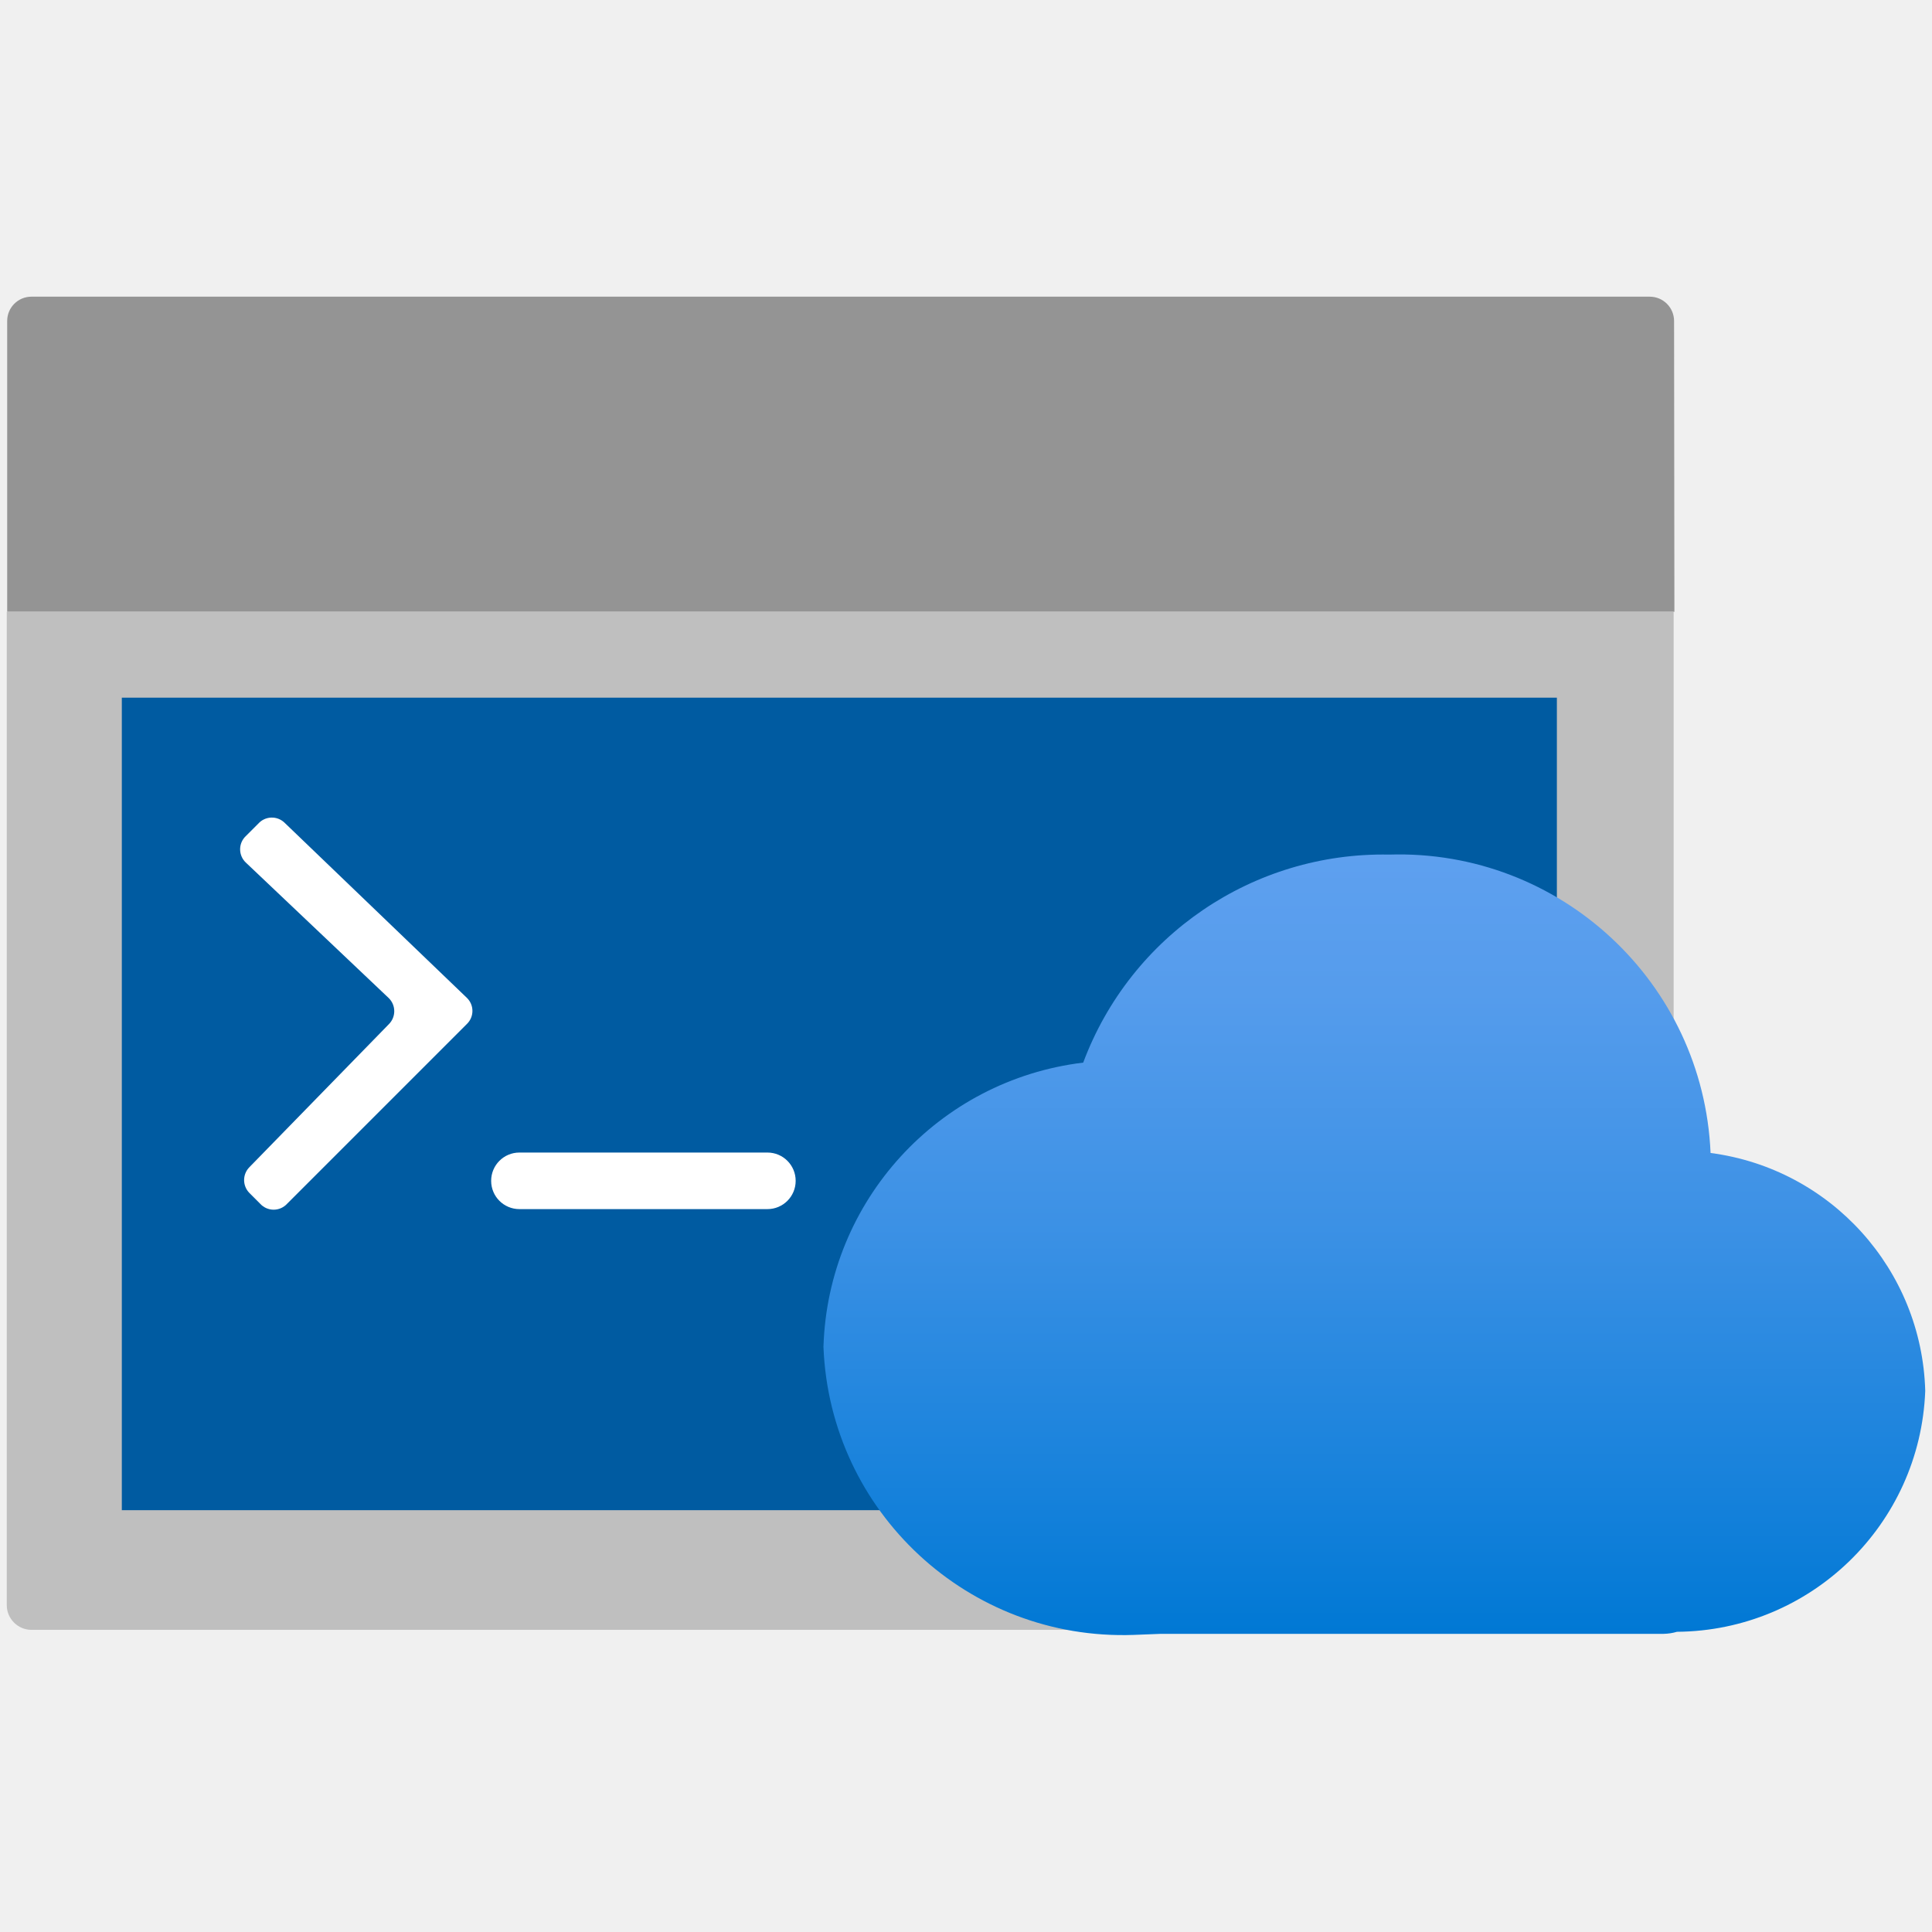
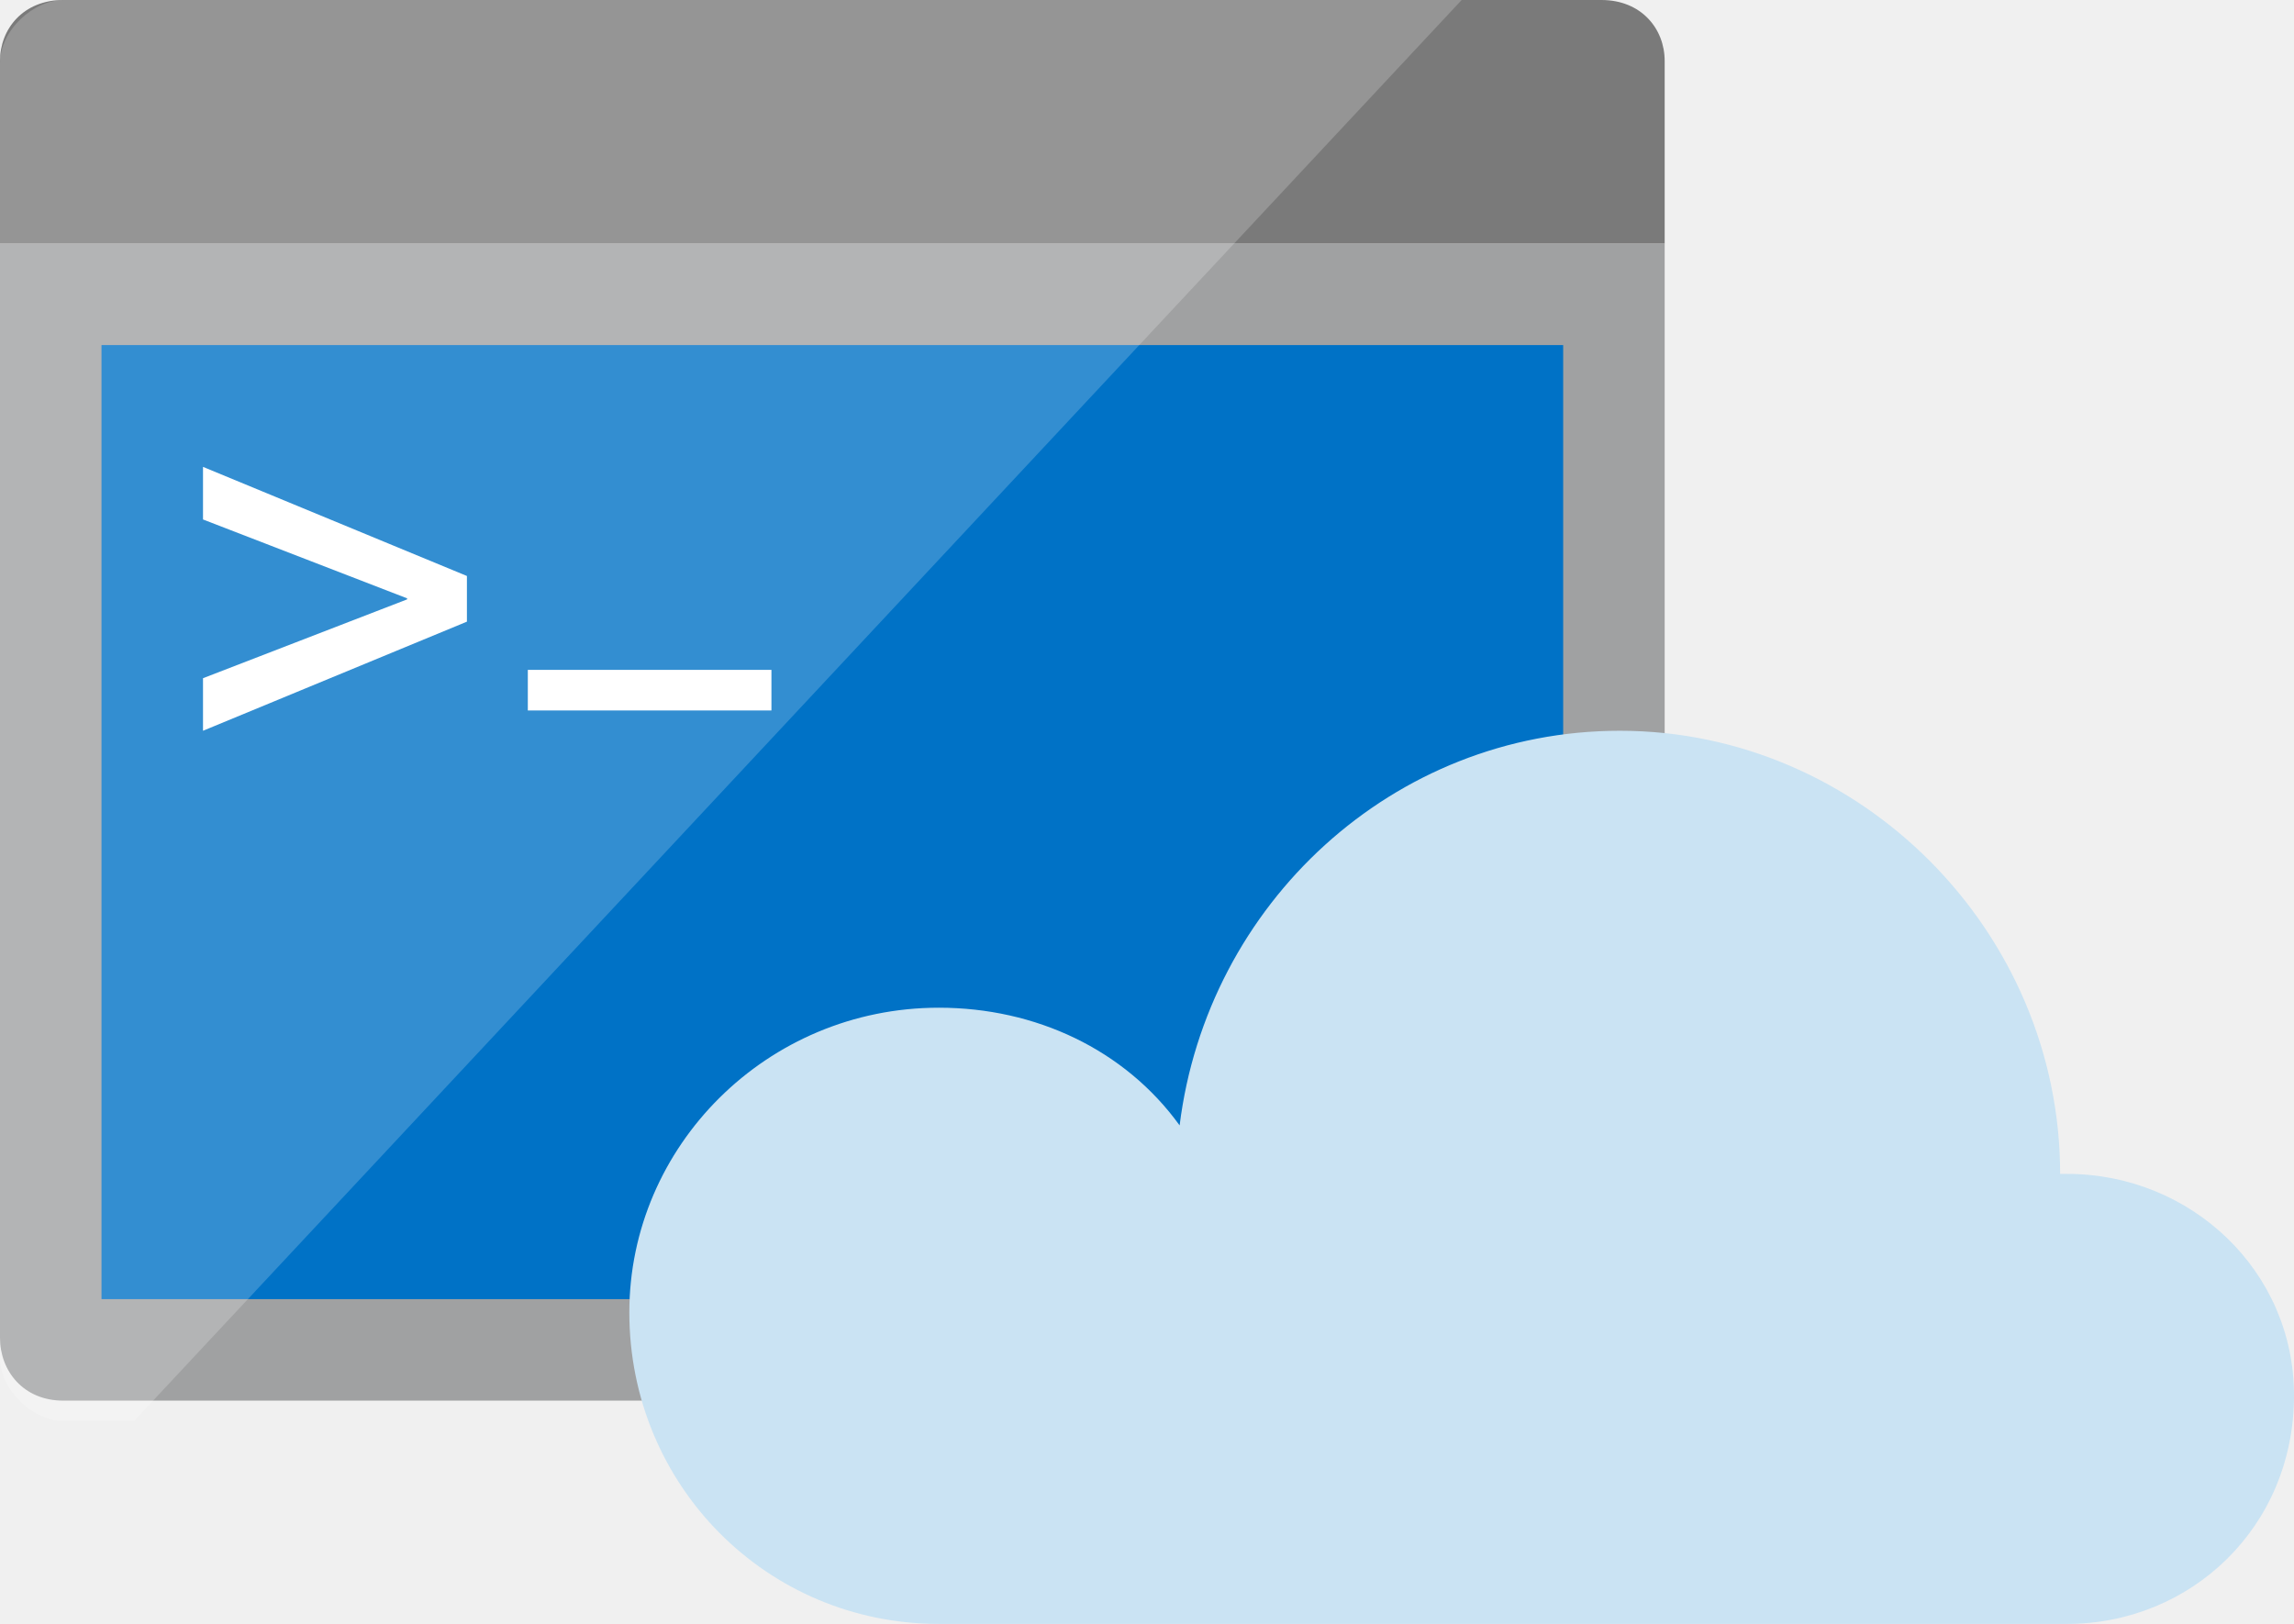
- <svg xmlns="http://www.w3.org/2000/svg" width="18" height="18">
-   <defs>
-     <linearGradient id="ba88ea91-3b3a-4da0-9b97-9a10ebaa3e50" x1="12.805" y1="15.237" x2="12.805" y2="7.962" gradientUnits="userSpaceOnUse">
-       <stop offset="0" stop-color="#0078d4" />
-       <stop offset=".156" stop-color="#1380da" />
-       <stop offset=".528" stop-color="#3c91e5" />
-       <stop offset=".822" stop-color="#559cec" />
-       <stop offset="1" stop-color="#5ea0ef" />
-     </linearGradient>
-   </defs>
-   <path d="M15.6 5.7H.067V2.99a.226.226 0 0 1 .226-.226H15.37a.227.227 0 0 1 .227.226z" fill="#949494" />
-   <path d="M.063 5.7h15.53a0 0 0 0 1 0 0v9.254a.231.231 0 0 1-.231.231H.294a.231.231 0 0 1-.231-.231V5.7a0 0 0 0 1 0 0z" fill="#bfbfbf" />
-   <path fill="#005ba1" d="M1.135 6.5h13.37v7.57H1.135z" />
-   <g fill="#fff">
-     <rect x="4.576" y="10.738" width="2.837" height=".527" rx=".263" />
-     <path d="M2.675 11.215L4.35 9.54a.169.169 0 0 0 0-.243l-1.7-1.633a.17.17 0 0 0-.244.01L2.28 7.8a.17.17 0 0 0 .01.236L3.623 9.3a.171.171 0 0 1 0 .242l-1.3 1.333a.171.171 0 0 0 0 .239l.1.1a.17.17 0 0 0 .252.001z" />
+ <svg xmlns="http://www.w3.org/2000/svg" id="cloud-shell" viewBox="0 0 113 80">
+   <g fill="none">
+     <path fill="#A0A1A2" d="M0,65.906 C0,67.534 1.148,69 3.116,69 L78.884,69 C80.524,69 82,67.86 82,65.906 L82,12 L0,12 L0,65.906 Z" />
+     <path fill="#7A7A7A" d="M78.884,0 L3.116,0 C1.148,0 0,1.421 0,3 L0,12 L82,12 L82,3 C82,1.421 80.852,0 78.884,0" />
+     <rect width="72" height="47" x="5" y="17" fill="#0072C6" />
+     <path fill="#FFF" d="M3.138,0 C1.651,0 0,1.479 0,3.122 L0,15.282 L0,20.704 L0,66.878 C0,68.521 1.651,70 3.138,70 L6.606,70 L72,0 L3.138,0 Z" opacity=".2" />
+     <polygon fill="#FFF" points="23 28.375 10 23 10 25.591 20.054 29.476 20.054 29.527 10 33.411 10 36 23 30.625" />
+     <path fill="#CAE3F3" d="M101.818,57.83 L101.48,57.83 C101.48,45.891 91.652,36 79.794,36 C68.611,36 59.463,44.527 58.107,55.441 C55.397,51.69 50.992,49.643 46.248,49.643 C37.776,49.643 31,56.465 31,64.652 C31,73.179 37.776,80 46.248,80 L101.818,80 C107.917,80 113,75.225 113,68.744 C113,62.604 107.917,57.83 101.818,57.83" />
+     <rect width="12" height="2" x="26" y="33" fill="#FFF" />
  </g>
-   <path d="M17.937 12.958a2.3 2.3 0 0 0-2-2.216 2.906 2.906 0 0 0-2.994-2.78A2.982 2.982 0 0 0 10.092 9.9a2.752 2.752 0 0 0-2.42 2.648 2.793 2.793 0 0 0 2.89 2.684l.255-.01H15.5a.465.465 0 0 0 .124-.019 2.333 2.333 0 0 0 2.313-2.244z" fill="url(#ba88ea91-3b3a-4da0-9b97-9a10ebaa3e50)" />
</svg>
